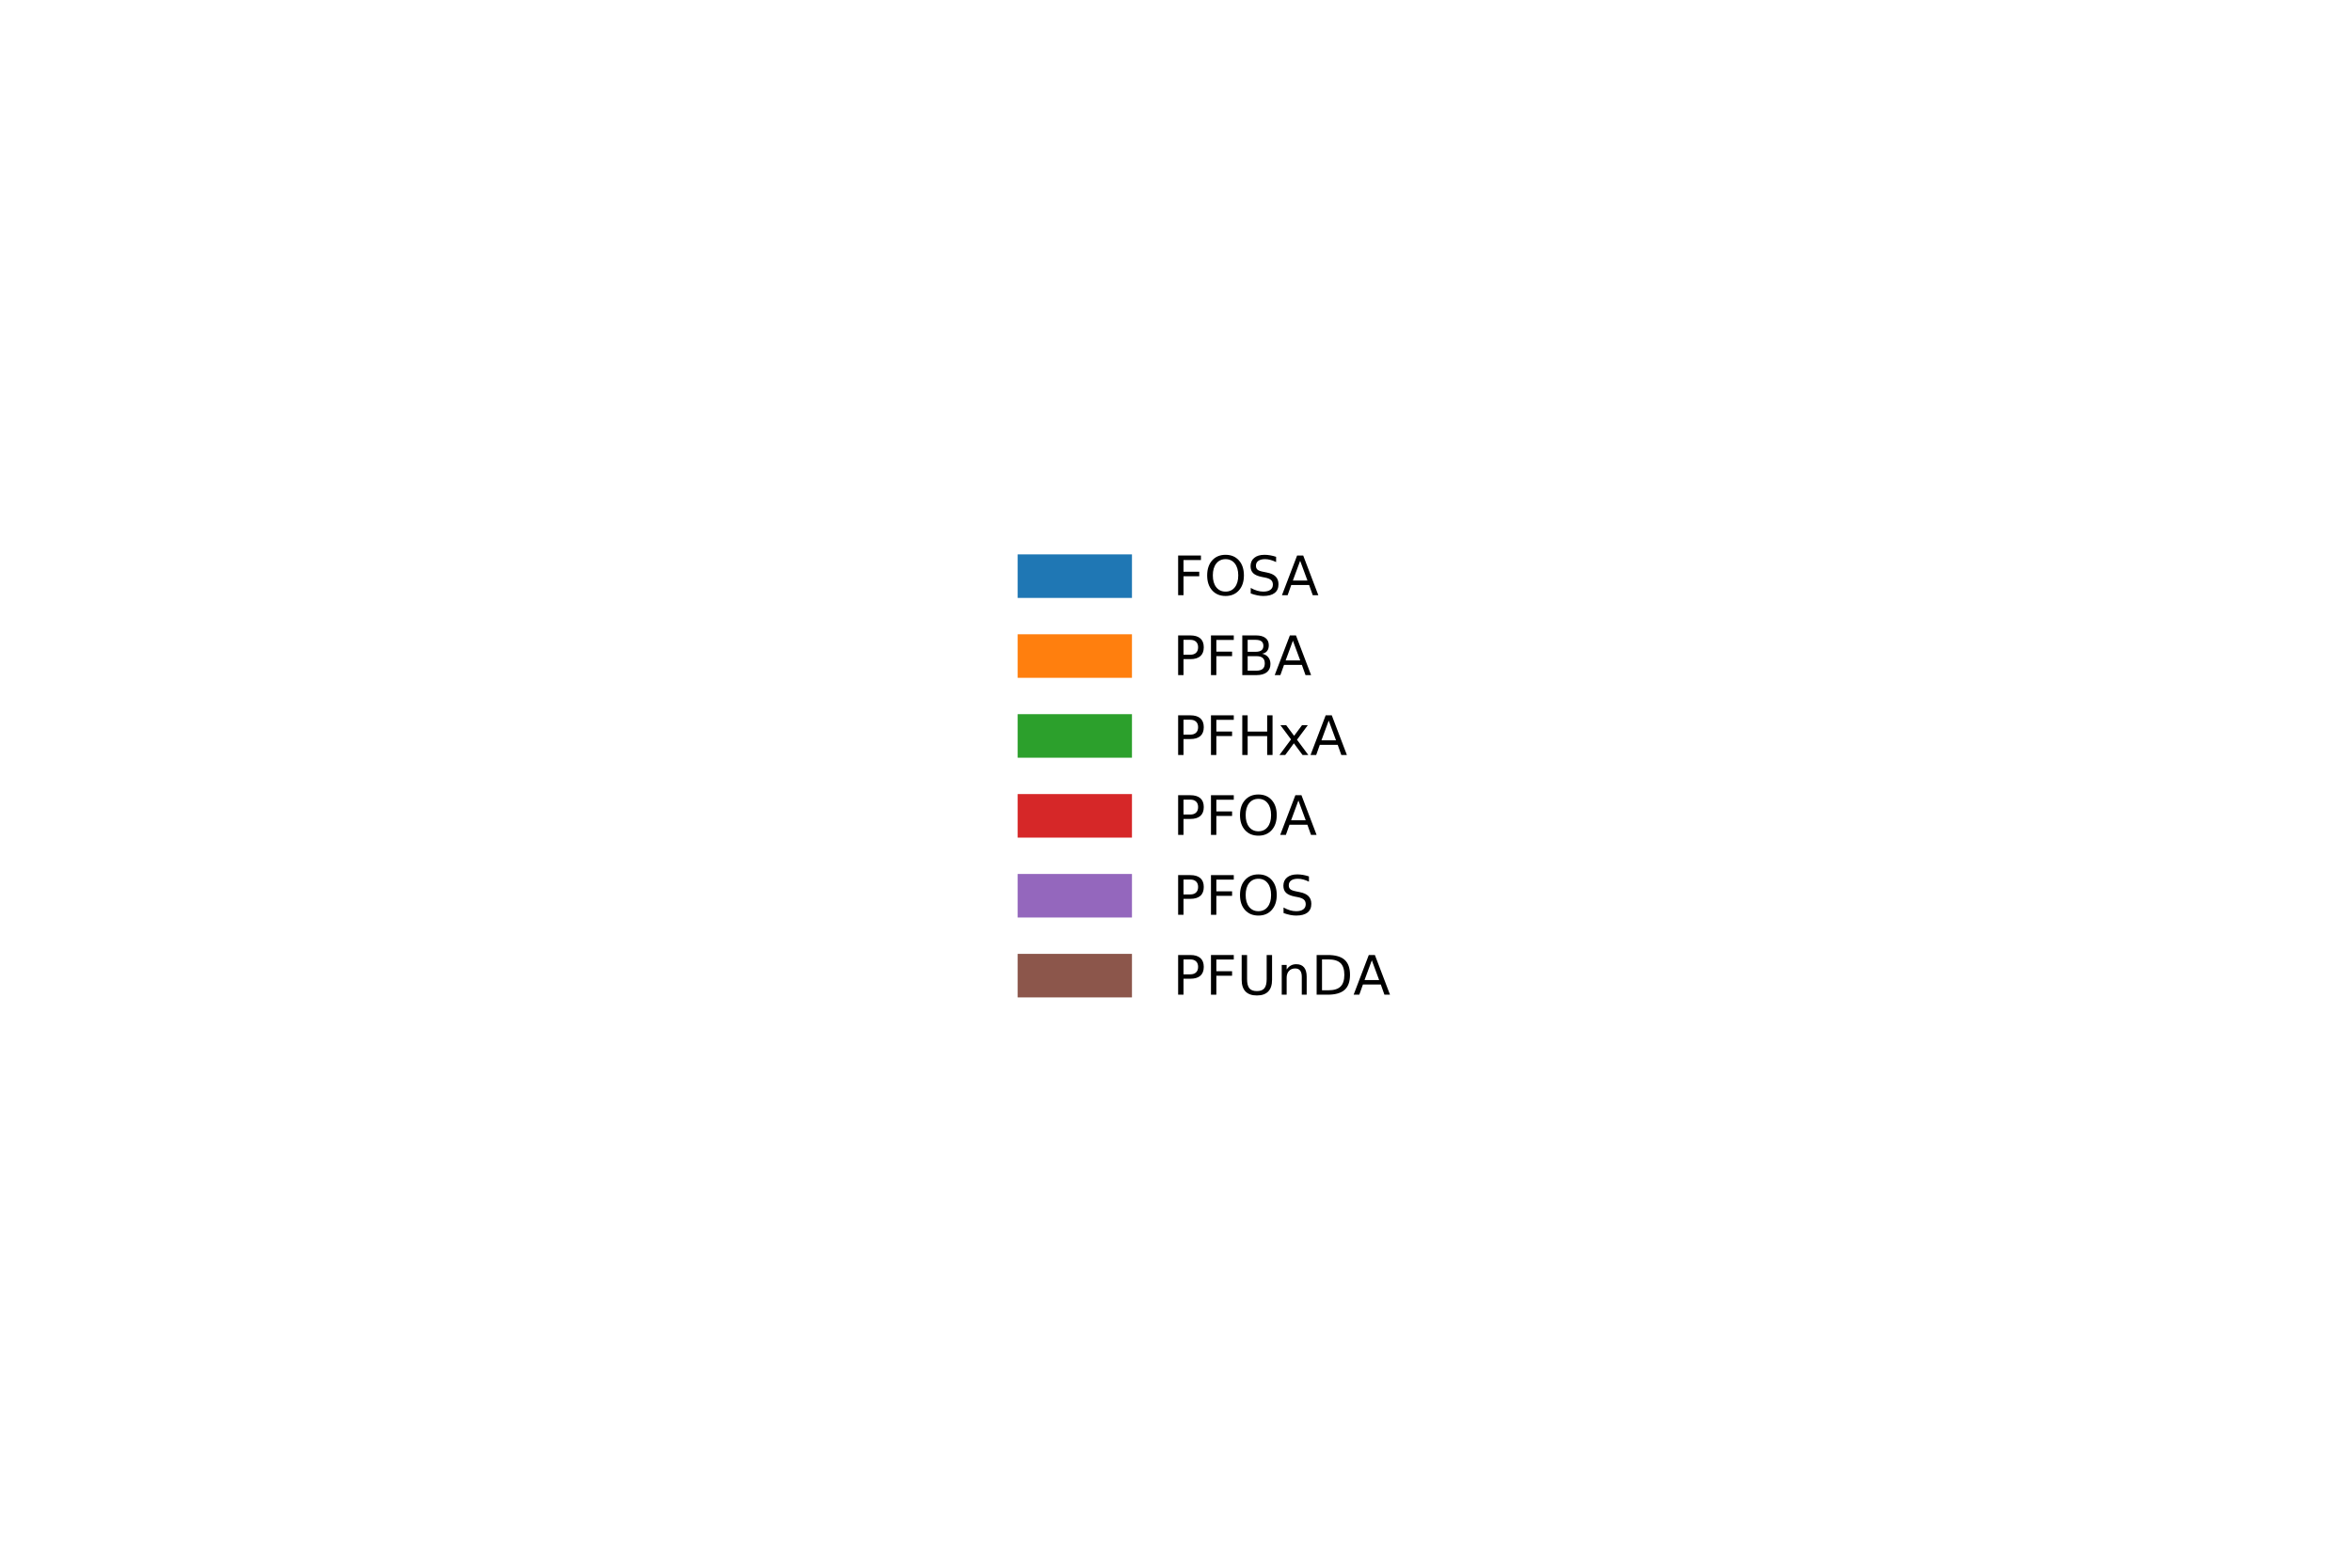
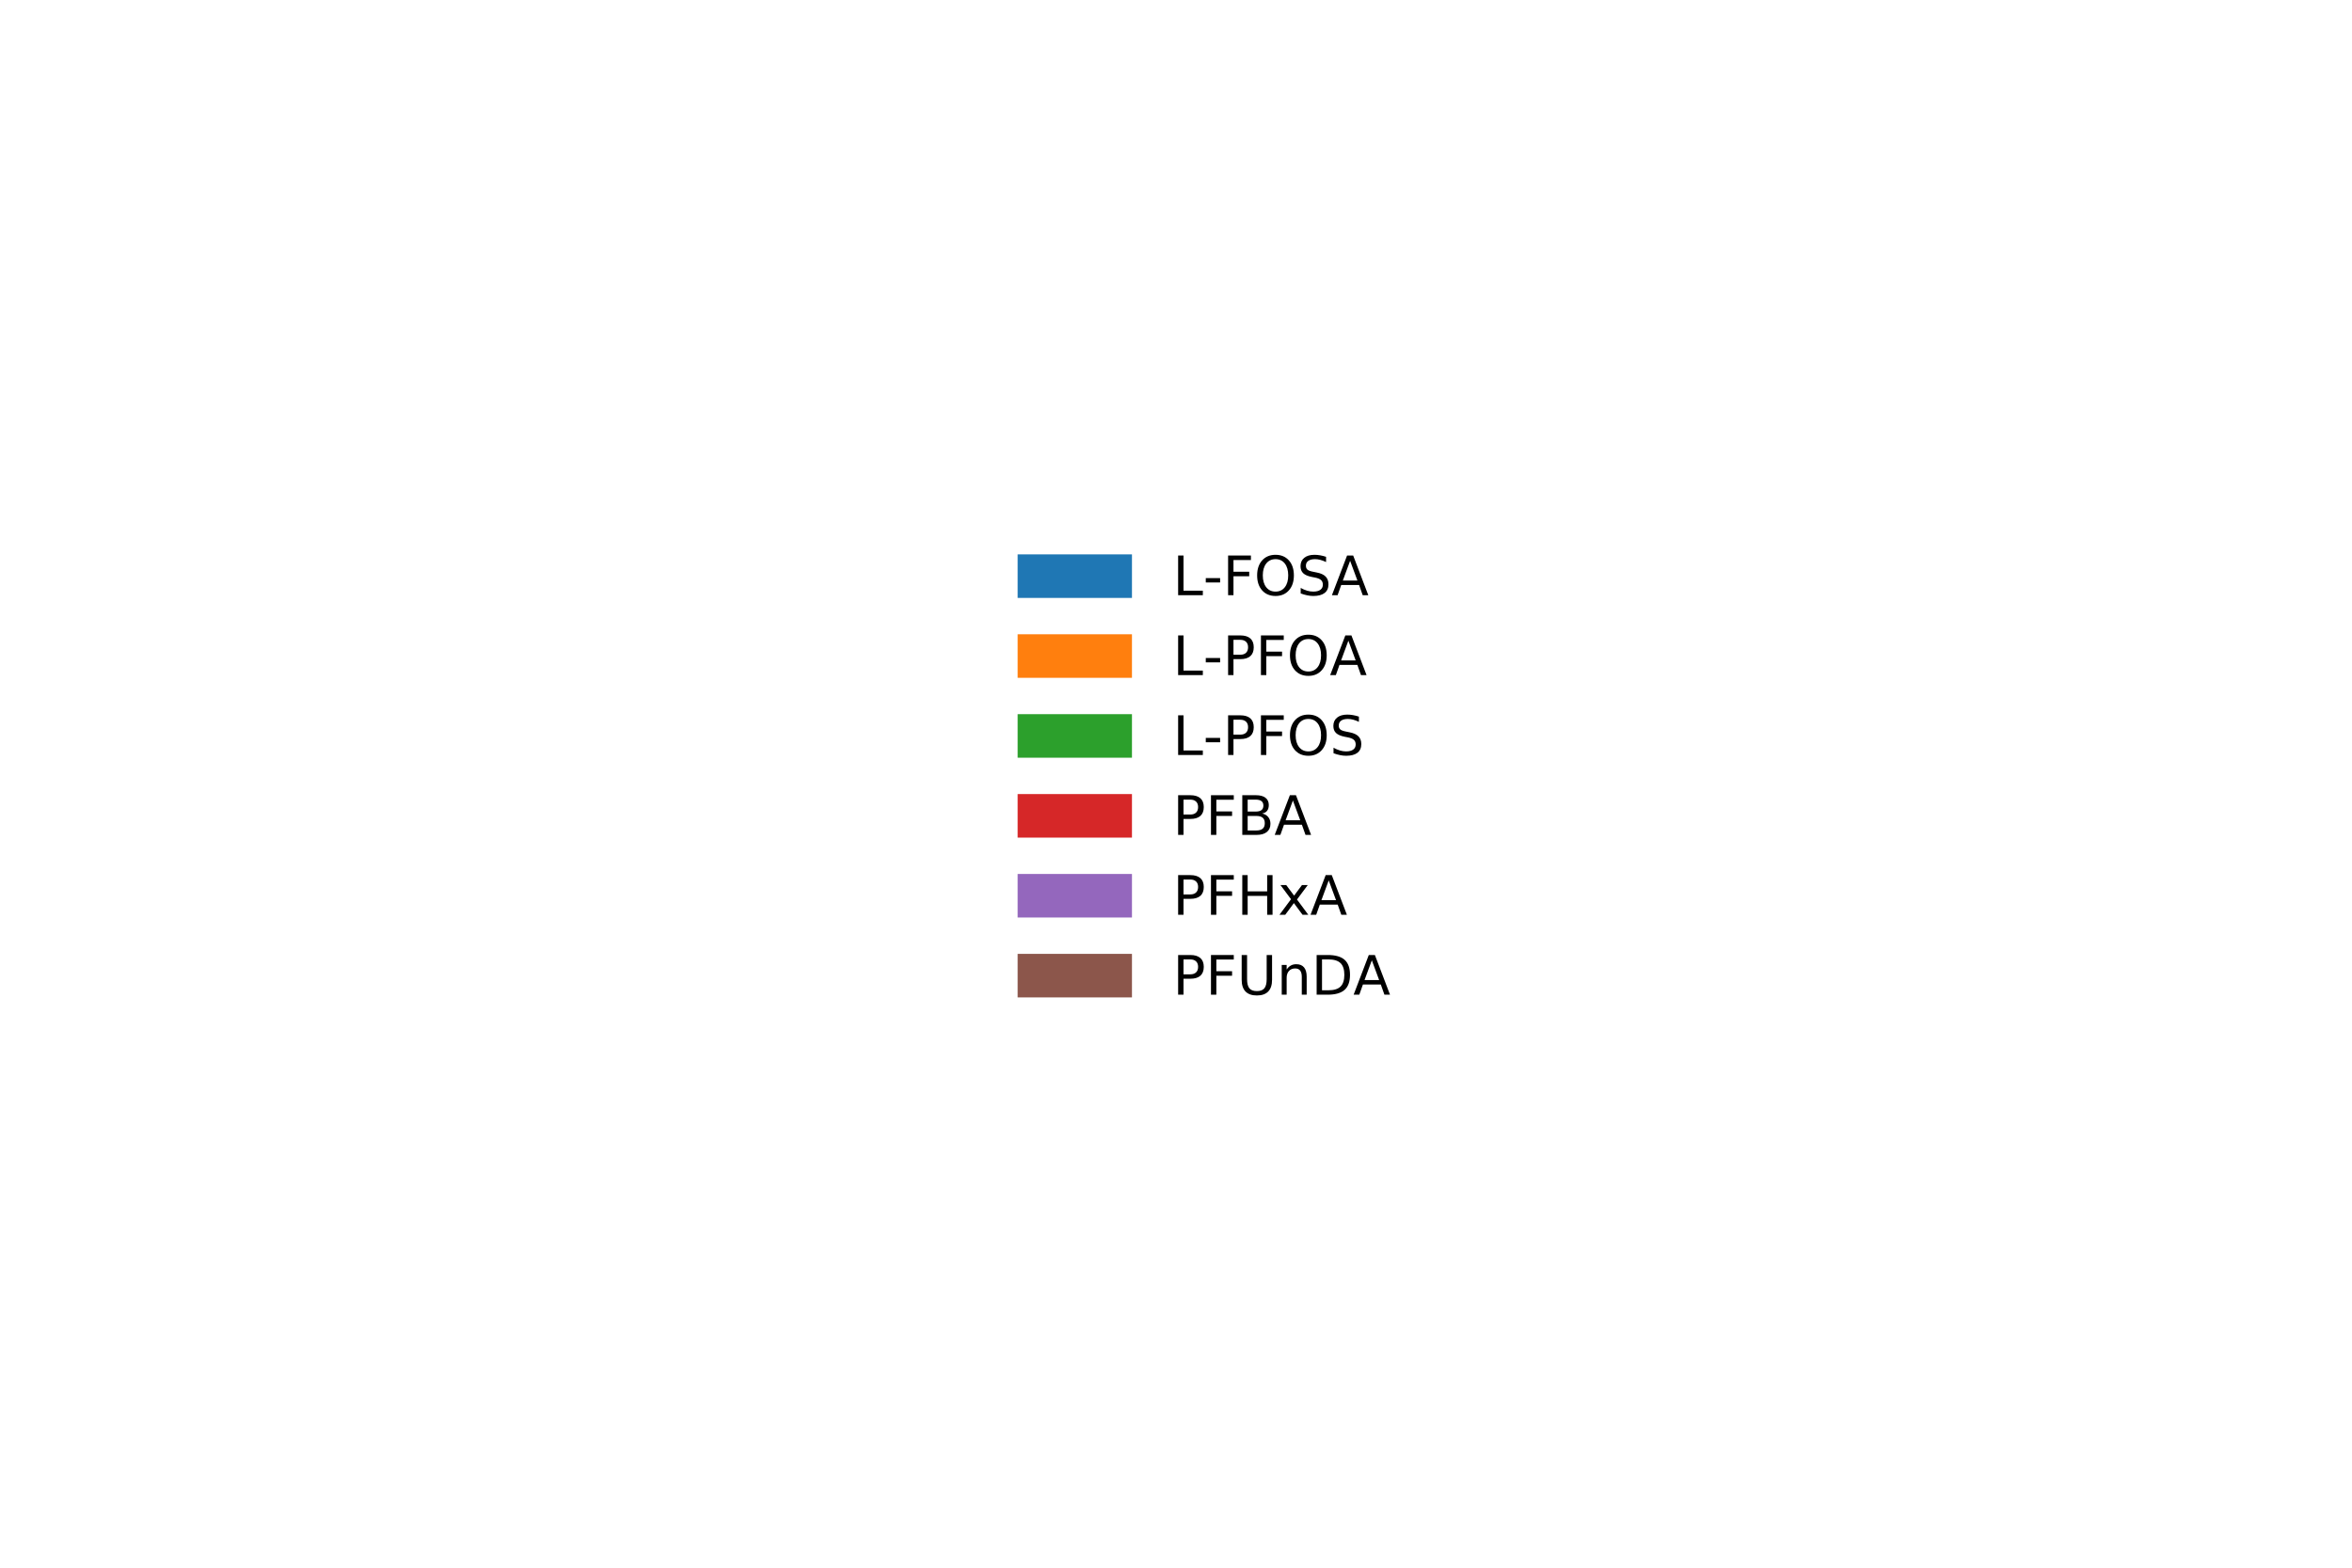
<svg xmlns="http://www.w3.org/2000/svg" xmlns:xlink="http://www.w3.org/1999/xlink" height="288pt" version="1.1" viewBox="0 0 432 288" width="432pt">
  <defs>
    <style type="text/css">
*{stroke-linecap:butt;stroke-linejoin:round;}
  </style>
  </defs>
  <g id="figure_1">
    <g id="patch_1">
      <path d="M 0 288  L 432 288  L 432 0  L 0 0  z " style="fill:none;" />
    </g>
    <g id="axes_1">
      <g id="legend_1">
        <g id="patch_2">
          <path d="M 187.412 109.344  L 207.412 109.344  L 207.412 102.344  L 187.412 102.344  z " style="fill:#1f77b4;stroke:#1f77b4;stroke-linejoin:miter;" />
        </g>
        <g id="text_1">
          <defs>
+             <path d="M 9.812 72.906  L 19.672 72.906  L 19.672 8.297  L 55.172 8.297  L 55.172 0  L 9.812 0  z " id="DejaVuSans-4c" />
+             <path d="M 4.891 31.391  L 31.203 31.391  L 31.203 23.391  L 4.891 23.391  z " id="DejaVuSans-2d" />
            <path d="M 9.812 72.906  L 51.703 72.906  L 51.703 64.594  L 19.672 64.594  L 19.672 43.109  L 48.578 43.109  L 48.578 34.812  L 19.672 34.812  L 19.672 0  L 9.812 0  z " id="DejaVuSans-46" />
            <path d="M 39.406 66.219  Q 28.656 66.219 22.328 58.203  Q 16.016 50.203 16.016 36.375  Q 16.016 22.609 22.328 14.594  Q 28.656 6.594 39.406 6.594  Q 50.141 6.594 56.422 14.594  Q 62.703 22.609 62.703 36.375  Q 62.703 50.203 56.422 58.203  Q 50.141 66.219 39.406 66.219  z M 39.406 74.219  Q 54.734 74.219 63.906 63.938  Q 73.094 53.656 73.094 36.375  Q 73.094 19.141 63.906 8.859  Q 54.734 -1.422 39.406 -1.422  Q 24.031 -1.422 14.812 8.828  Q 5.609 19.094 5.609 36.375  Q 5.609 53.656 14.812 63.938  Q 24.031 74.219 39.406 74.219  z " id="DejaVuSans-4f" />
            <path d="M 53.516 70.516  L 53.516 60.891  Q 47.906 63.578 42.922 64.891  Q 37.938 66.219 33.297 66.219  Q 25.25 66.219 20.875 63.094  Q 16.5 59.969 16.5 54.203  Q 16.5 49.359 19.406 46.891  Q 22.312 44.438 30.422 42.922  L 36.375 41.703  Q 47.406 39.594 52.656 34.297  Q 57.906 29 57.906 20.125  Q 57.906 9.516 50.797 4.047  Q 43.703 -1.422 29.984 -1.422  Q 24.812 -1.422 18.969 -0.25  Q 13.141 0.922 6.891 3.219  L 6.891 13.375  Q 12.891 10.016 18.656 8.297  Q 24.422 6.594 29.984 6.594  Q 38.422 6.594 43.016 9.906  Q 47.609 13.234 47.609 19.391  Q 47.609 24.75 44.312 27.781  Q 41.016 30.812 33.5 32.328  L 27.484 33.5  Q 16.453 35.688 11.516 40.375  Q 6.594 45.062 6.594 53.422  Q 6.594 63.094 13.406 68.656  Q 20.219 74.219 32.172 74.219  Q 37.312 74.219 42.625 73.281  Q 47.953 72.359 53.516 70.516  z " id="DejaVuSans-53" />
            <path d="M 34.188 63.188  L 20.797 26.906  L 47.609 26.906  z M 28.609 72.906  L 39.797 72.906  L 67.578 0  L 57.328 0  L 50.688 18.703  L 17.828 18.703  L 11.188 0  L 0.781 0  z " id="DejaVuSans-41" />
          </defs>
          <g transform="translate(215.4117 109.3441)scale(0.1 -0.1)">
-             <use xlink:href="#DejaVuSans-46" />
-             <use x="57.52" xlink:href="#DejaVuSans-4f" />
-             <use x="136.23" xlink:href="#DejaVuSans-53" />
-             <use x="199.723" xlink:href="#DejaVuSans-41" />
+             <use xlink:href="#DejaVuSans-4c" />
+             <use x="55.697" xlink:href="#DejaVuSans-2d" />
+             <use x="91.781" xlink:href="#DejaVuSans-46" />
+             <use x="149.301" xlink:href="#DejaVuSans-4f" />
+             <use x="228.012" xlink:href="#DejaVuSans-53" />
+             <use x="291.504" xlink:href="#DejaVuSans-41" />
          </g>
        </g>
        <g id="patch_3">
          <path d="M 187.412 124.022  L 207.412 124.022  L 207.412 117.022  L 187.412 117.022  z " style="fill:#ff7f0e;stroke:#ff7f0e;stroke-linejoin:miter;" />
        </g>
        <g id="text_2">
          <defs>
            <path d="M 19.672 64.797  L 19.672 37.406  L 32.078 37.406  Q 38.969 37.406 42.719 40.969  Q 46.484 44.531 46.484 51.125  Q 46.484 57.672 42.719 61.234  Q 38.969 64.797 32.078 64.797  z M 9.812 72.906  L 32.078 72.906  Q 44.344 72.906 50.609 67.359  Q 56.891 61.812 56.891 51.125  Q 56.891 40.328 50.609 34.812  Q 44.344 29.297 32.078 29.297  L 19.672 29.297  L 19.672 0  L 9.812 0  z " id="DejaVuSans-50" />
+           </defs>
+           <g transform="translate(215.4117 124.0222)scale(0.1 -0.1)">
+             <use xlink:href="#DejaVuSans-4c" />
+             <use x="55.697" xlink:href="#DejaVuSans-2d" />
+             <use x="91.781" xlink:href="#DejaVuSans-50" />
+             <use x="152.084" xlink:href="#DejaVuSans-46" />
+             <use x="209.604" xlink:href="#DejaVuSans-4f" />
+             <use x="288.299" xlink:href="#DejaVuSans-41" />
+           </g>
+         </g>
+         <g id="patch_4">
+           <path d="M 187.412 138.7  L 207.412 138.7  L 207.412 131.7  L 187.412 131.7  z " style="fill:#2ca02c;stroke:#2ca02c;stroke-linejoin:miter;" />
+         </g>
+         <g id="text_3">
+           <g transform="translate(215.4117 138.7003)scale(0.1 -0.1)">
+             <use xlink:href="#DejaVuSans-4c" />
+             <use x="55.697" xlink:href="#DejaVuSans-2d" />
+             <use x="91.781" xlink:href="#DejaVuSans-50" />
+             <use x="152.084" xlink:href="#DejaVuSans-46" />
+             <use x="209.604" xlink:href="#DejaVuSans-4f" />
+             <use x="288.314" xlink:href="#DejaVuSans-53" />
+           </g>
+         </g>
+         <g id="patch_5">
+           <path d="M 187.412 153.378  L 207.412 153.378  L 207.412 146.378  L 187.412 146.378  z " style="fill:#d62728;stroke:#d62728;stroke-linejoin:miter;" />
+         </g>
+         <g id="text_4">
+           <defs>
            <path d="M 19.672 34.812  L 19.672 8.109  L 35.5 8.109  Q 43.453 8.109 47.281 11.406  Q 51.125 14.703 51.125 21.484  Q 51.125 28.328 47.281 31.562  Q 43.453 34.812 35.5 34.812  z M 19.672 64.797  L 19.672 42.828  L 34.281 42.828  Q 41.5 42.828 45.031 45.531  Q 48.578 48.25 48.578 53.812  Q 48.578 59.328 45.031 62.062  Q 41.5 64.797 34.281 64.797  z M 9.812 72.906  L 35.016 72.906  Q 46.297 72.906 52.391 68.219  Q 58.5 63.531 58.5 54.891  Q 58.5 48.188 55.375 44.234  Q 52.25 40.281 46.188 39.312  Q 53.469 37.75 57.5 32.781  Q 61.531 27.828 61.531 20.406  Q 61.531 10.641 54.891 5.312  Q 48.25 0 35.984 0  L 9.812 0  z " id="DejaVuSans-42" />
          </defs>
-           <g transform="translate(215.4117 124.0222)scale(0.1 -0.1)">
+           <g transform="translate(215.4117 153.3784)scale(0.1 -0.1)">
            <use xlink:href="#DejaVuSans-50" />
            <use x="60.303" xlink:href="#DejaVuSans-46" />
            <use x="117.822" xlink:href="#DejaVuSans-42" />
            <use x="186.426" xlink:href="#DejaVuSans-41" />
          </g>
        </g>
-         <g id="patch_4">
-           <path d="M 187.412 138.7  L 207.412 138.7  L 207.412 131.7  L 187.412 131.7  z " style="fill:#2ca02c;stroke:#2ca02c;stroke-linejoin:miter;" />
+         <g id="patch_6">
+           <path d="M 187.412 168.057  L 207.412 168.057  L 207.412 161.057  L 187.412 161.057  z " style="fill:#9467bd;stroke:#9467bd;stroke-linejoin:miter;" />
        </g>
-         <g id="text_3">
+         <g id="text_5">
          <defs>
            <path d="M 9.812 72.906  L 19.672 72.906  L 19.672 43.016  L 55.516 43.016  L 55.516 72.906  L 65.375 72.906  L 65.375 0  L 55.516 0  L 55.516 34.719  L 19.672 34.719  L 19.672 0  L 9.812 0  z " id="DejaVuSans-48" />
            <path d="M 54.891 54.688  L 35.109 28.078  L 55.906 0  L 45.312 0  L 29.391 21.484  L 13.484 0  L 2.875 0  L 24.125 28.609  L 4.688 54.688  L 15.281 54.688  L 29.781 35.203  L 44.281 54.688  z " id="DejaVuSans-78" />
          </defs>
-           <g transform="translate(215.4117 138.7003)scale(0.1 -0.1)">
+           <g transform="translate(215.4117 168.0566)scale(0.1 -0.1)">
            <use xlink:href="#DejaVuSans-50" />
            <use x="60.303" xlink:href="#DejaVuSans-46" />
            <use x="117.822" xlink:href="#DejaVuSans-48" />
            <use x="193.018" xlink:href="#DejaVuSans-78" />
            <use x="252.197" xlink:href="#DejaVuSans-41" />
-           </g>
-         </g>
-         <g id="patch_5">
-           <path d="M 187.412 153.378  L 207.412 153.378  L 207.412 146.378  L 187.412 146.378  z " style="fill:#d62728;stroke:#d62728;stroke-linejoin:miter;" />
-         </g>
-         <g id="text_4">
-           <g transform="translate(215.4117 153.3784)scale(0.1 -0.1)">
-             <use xlink:href="#DejaVuSans-50" />
-             <use x="60.303" xlink:href="#DejaVuSans-46" />
-             <use x="117.822" xlink:href="#DejaVuSans-4f" />
-             <use x="196.518" xlink:href="#DejaVuSans-41" />
-           </g>
-         </g>
-         <g id="patch_6">
-           <path d="M 187.412 168.057  L 207.412 168.057  L 207.412 161.057  L 187.412 161.057  z " style="fill:#9467bd;stroke:#9467bd;stroke-linejoin:miter;" />
-         </g>
-         <g id="text_5">
-           <g transform="translate(215.4117 168.0566)scale(0.1 -0.1)">
-             <use xlink:href="#DejaVuSans-50" />
-             <use x="60.303" xlink:href="#DejaVuSans-46" />
-             <use x="117.822" xlink:href="#DejaVuSans-4f" />
-             <use x="196.533" xlink:href="#DejaVuSans-53" />
          </g>
        </g>
        <g id="patch_7">
          <path d="M 187.412 182.735  L 207.412 182.735  L 207.412 175.735  L 187.412 175.735  z " style="fill:#8c564b;stroke:#8c564b;stroke-linejoin:miter;" />
        </g>
        <g id="text_6">
          <defs>
            <path d="M 8.688 72.906  L 18.609 72.906  L 18.609 28.609  Q 18.609 16.891 22.844 11.734  Q 27.094 6.594 36.625 6.594  Q 46.094 6.594 50.344 11.734  Q 54.594 16.891 54.594 28.609  L 54.594 72.906  L 64.5 72.906  L 64.5 27.391  Q 64.5 13.141 57.438 5.859  Q 50.391 -1.422 36.625 -1.422  Q 22.797 -1.422 15.734 5.859  Q 8.688 13.141 8.688 27.391  z " id="DejaVuSans-55" />
            <path d="M 54.891 33.016  L 54.891 0  L 45.906 0  L 45.906 32.719  Q 45.906 40.484 42.875 44.328  Q 39.844 48.188 33.797 48.188  Q 26.516 48.188 22.312 43.547  Q 18.109 38.922 18.109 30.906  L 18.109 0  L 9.078 0  L 9.078 54.688  L 18.109 54.688  L 18.109 46.188  Q 21.344 51.125 25.703 53.562  Q 30.078 56 35.797 56  Q 45.219 56 50.047 50.172  Q 54.891 44.344 54.891 33.016  z " id="DejaVuSans-6e" />
            <path d="M 19.672 64.797  L 19.672 8.109  L 31.594 8.109  Q 46.688 8.109 53.688 14.938  Q 60.688 21.781 60.688 36.531  Q 60.688 51.172 53.688 57.984  Q 46.688 64.797 31.594 64.797  z M 9.812 72.906  L 30.078 72.906  Q 51.266 72.906 61.172 64.094  Q 71.094 55.281 71.094 36.531  Q 71.094 17.672 61.125 8.828  Q 51.172 0 30.078 0  L 9.812 0  z " id="DejaVuSans-44" />
          </defs>
          <g transform="translate(215.4117 182.7347)scale(0.1 -0.1)">
            <use xlink:href="#DejaVuSans-50" />
            <use x="60.303" xlink:href="#DejaVuSans-46" />
            <use x="117.822" xlink:href="#DejaVuSans-55" />
            <use x="191.016" xlink:href="#DejaVuSans-6e" />
            <use x="254.395" xlink:href="#DejaVuSans-44" />
            <use x="331.381" xlink:href="#DejaVuSans-41" />
          </g>
        </g>
      </g>
    </g>
  </g>
</svg>
